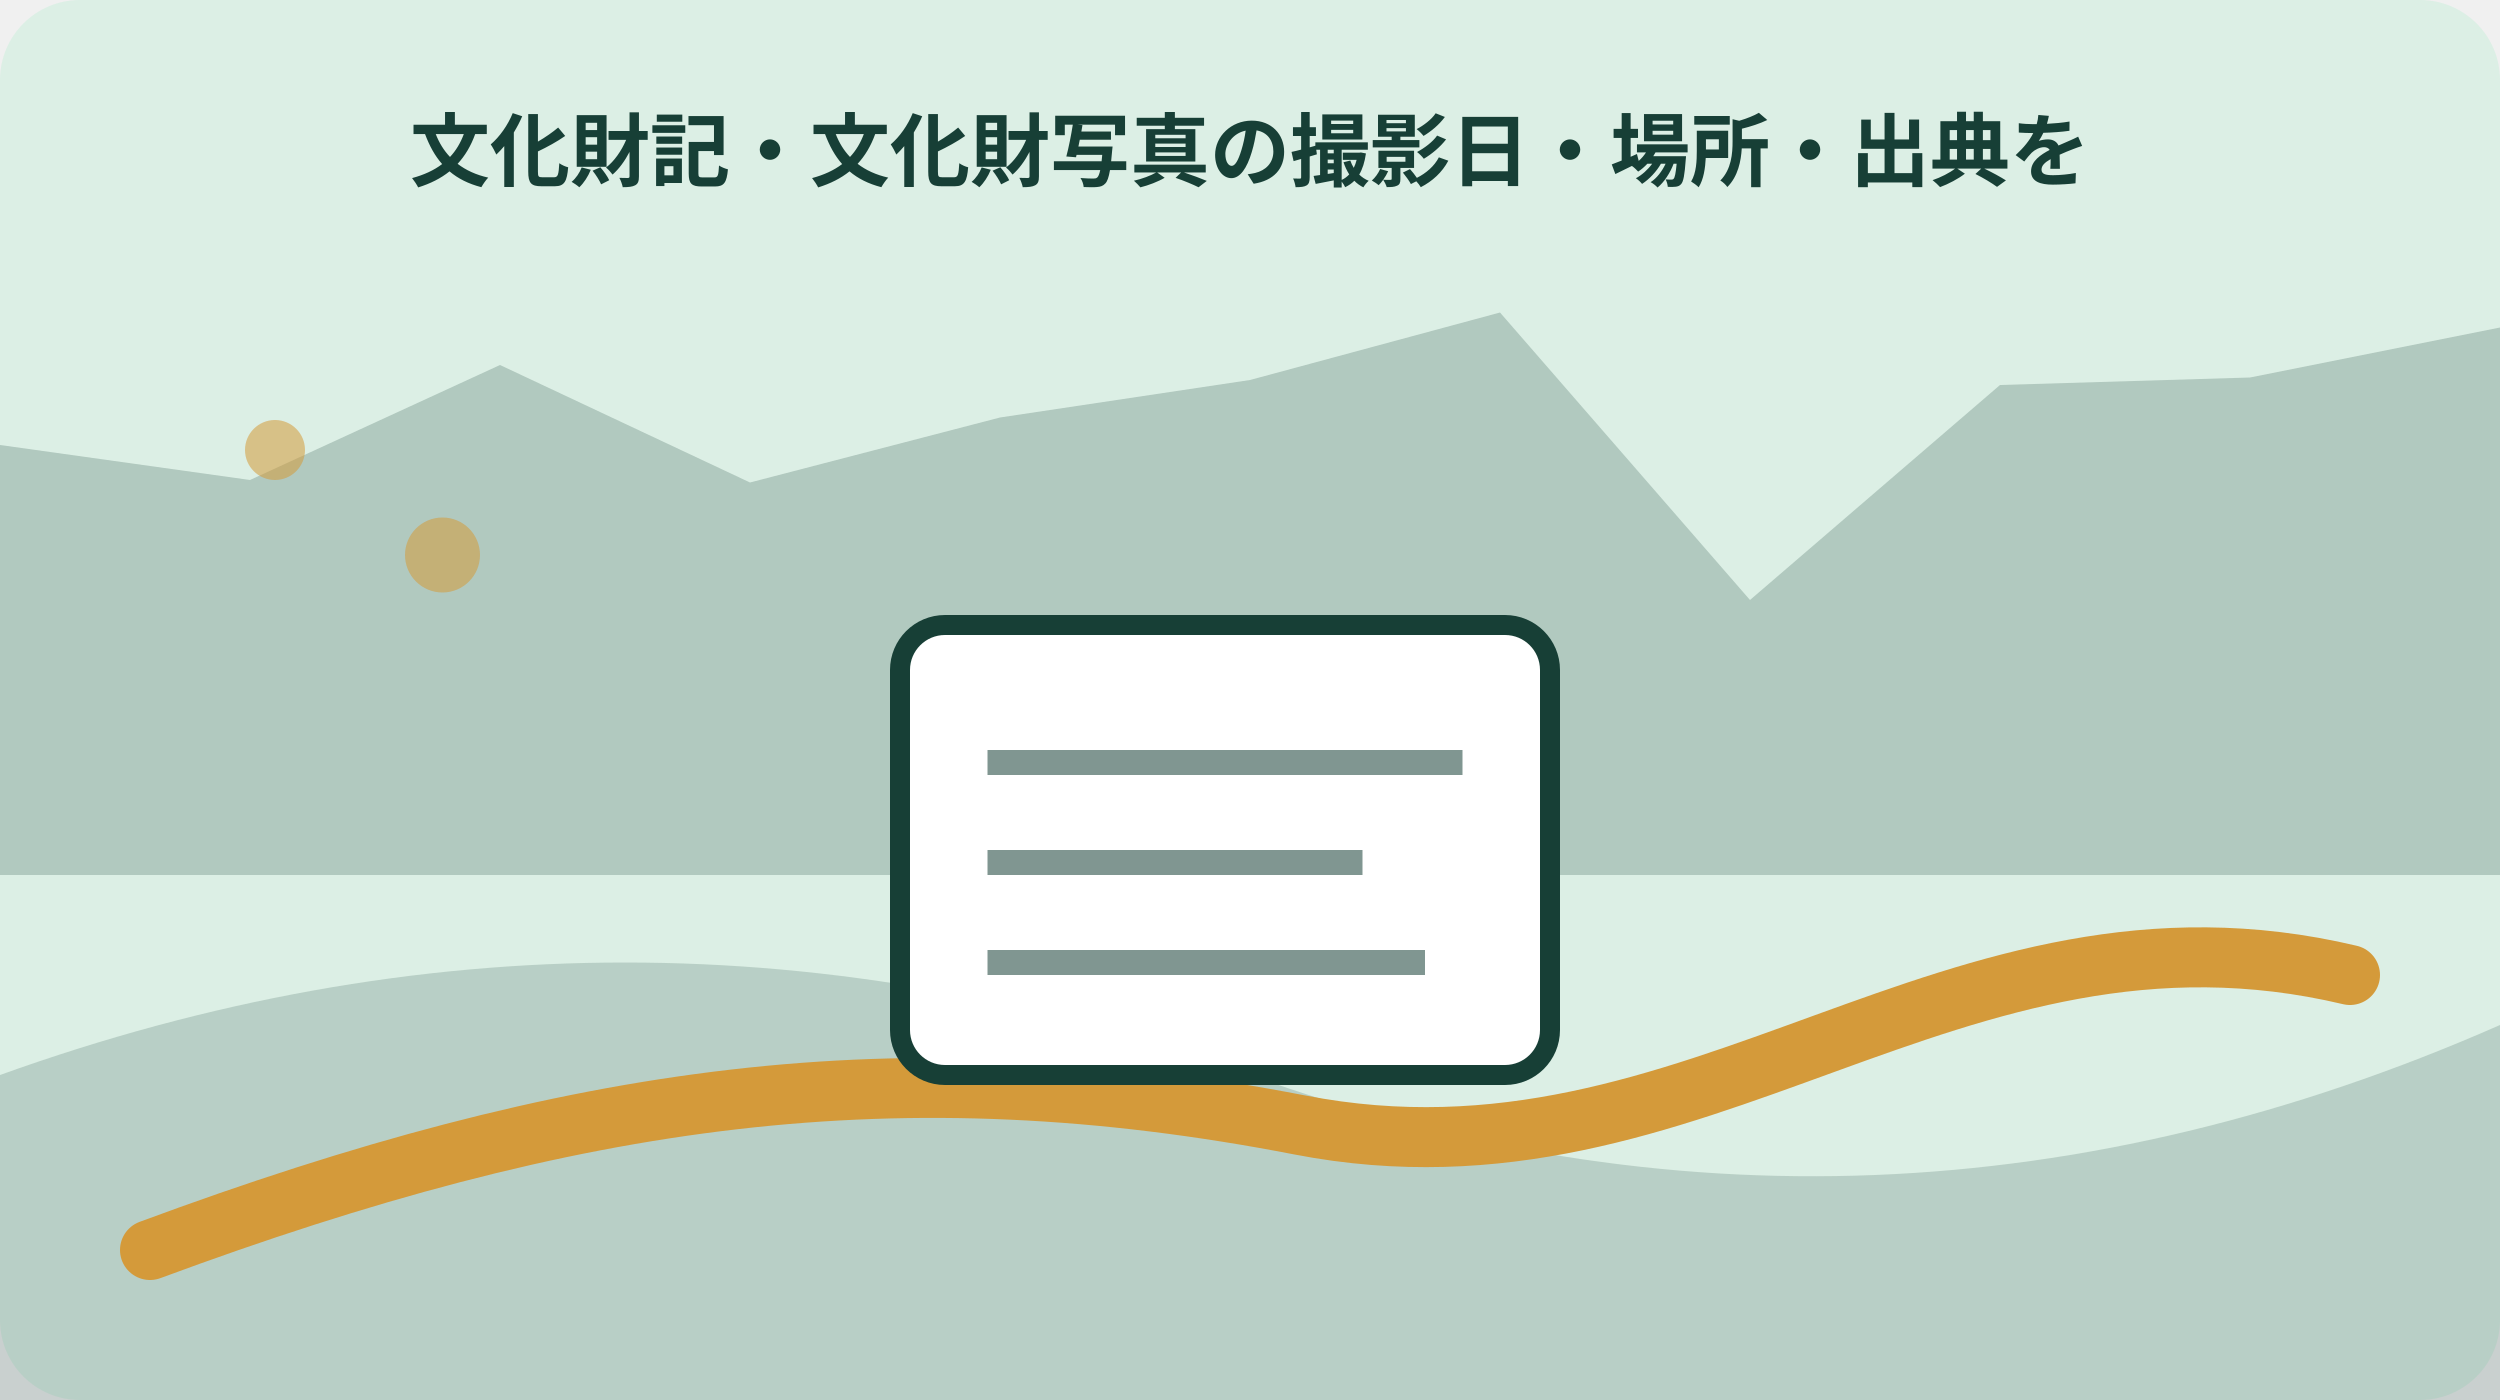
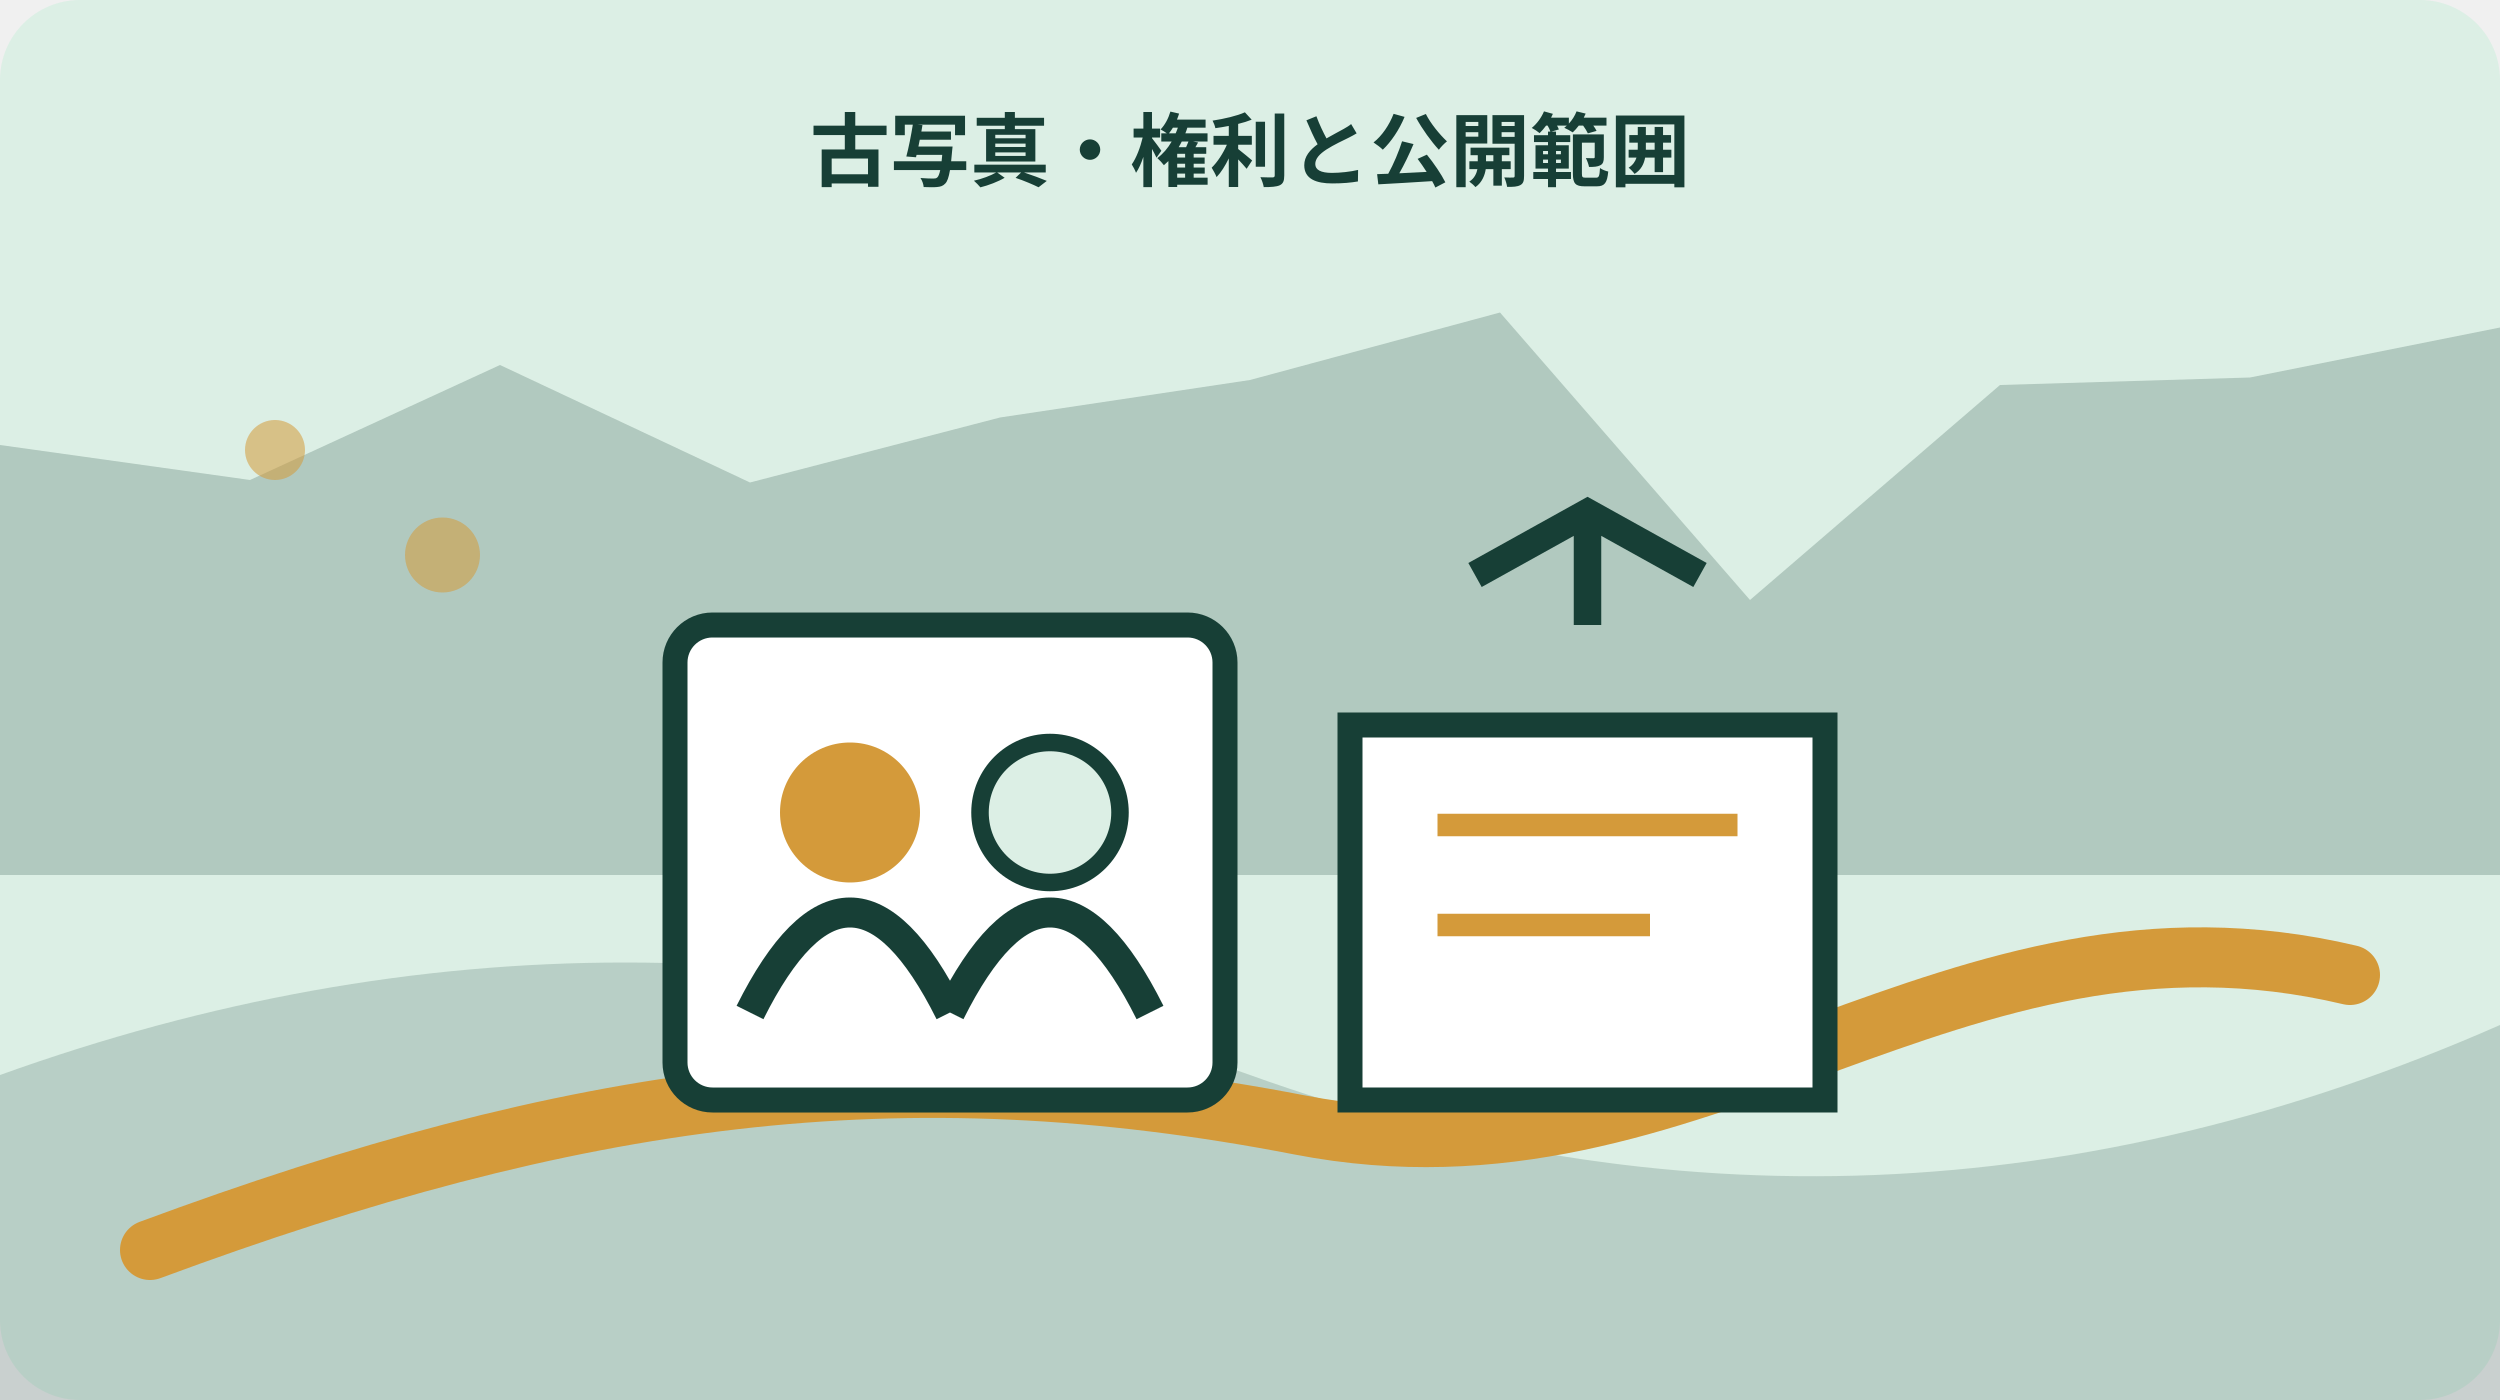
<svg xmlns="http://www.w3.org/2000/svg" width="1000" height="560" viewBox="0 0 1000 560" role="img" aria-labelledby="title desc" data-illustration="mori-editorial" data-topic-id="207" data-scene-index="3">
  <rect width="1000" height="560" rx="32" fill="#dcefe5" />
  <polygon points="0,178 100,192 200,146 300,193 400,167 500,152 600,125 700,240 800,154 900,151 1000,131 1000,350 0,350" fill="#173f36" opacity=".22" />
  <path d="M0 430 Q250 340 500 430 T1000 410 V560 H0Z" fill="#173f36" opacity=".18" />
  <path d="M60 500 C230 437 360 419 520 450 S780 352 940 390" fill="none" stroke="#d49a3a" stroke-width="24" stroke-linecap="round" />
  <circle cx="110" cy="180" r="12" fill="#d49a3a" opacity=".55" />
  <circle cx="177" cy="222" r="15" fill="#d49a3a" opacity=".55" />
-   <g data-scene="document">
-     <rect x="360" y="250" width="260" height="180" rx="18" fill="#fff" stroke="#173f36" stroke-width="8" />
-     <path d="M395 305h190M395 345h150M395 385h175" stroke="#173f36" stroke-width="10" opacity=".55" />
+   <g data-scene="photo-publication-scope">
+     <rect x="270" y="250" width="220" height="190" rx="15" fill="#fff" stroke="#173f36" stroke-width="10" />
+     <circle cx="340" cy="325" r="28" fill="#d49a3a" />
+     <circle cx="420" cy="325" r="28" fill="#dcefe5" stroke="#173f36" stroke-width="7" />
+     <path d="M300 405q40-80 80 0m0 0q40-80 80 0" fill="none" stroke="#173f36" stroke-width="12" />
+     <path d="M540 290h190v150H540Z" fill="#fff" stroke="#173f36" stroke-width="10" />
+     <path d="M575 330h120M575 370h85" stroke="#d49a3a" stroke-width="9" />
+     <path d="M635 250v-45m-45 25 45-25 45 25" fill="none" stroke="#173f36" stroke-width="11" />
  </g>
-   <text x="500" y="72" text-anchor="middle" font-family="sans-serif" font-size="32" font-weight="700" fill="#173f36">文化財記・文化財写真の撮影日・場所・出典を</text>
+   <text x="500" y="72" text-anchor="middle" font-family="sans-serif" font-size="32" font-weight="700" fill="#173f36">古写真・権利と公開範囲</text>
</svg>
